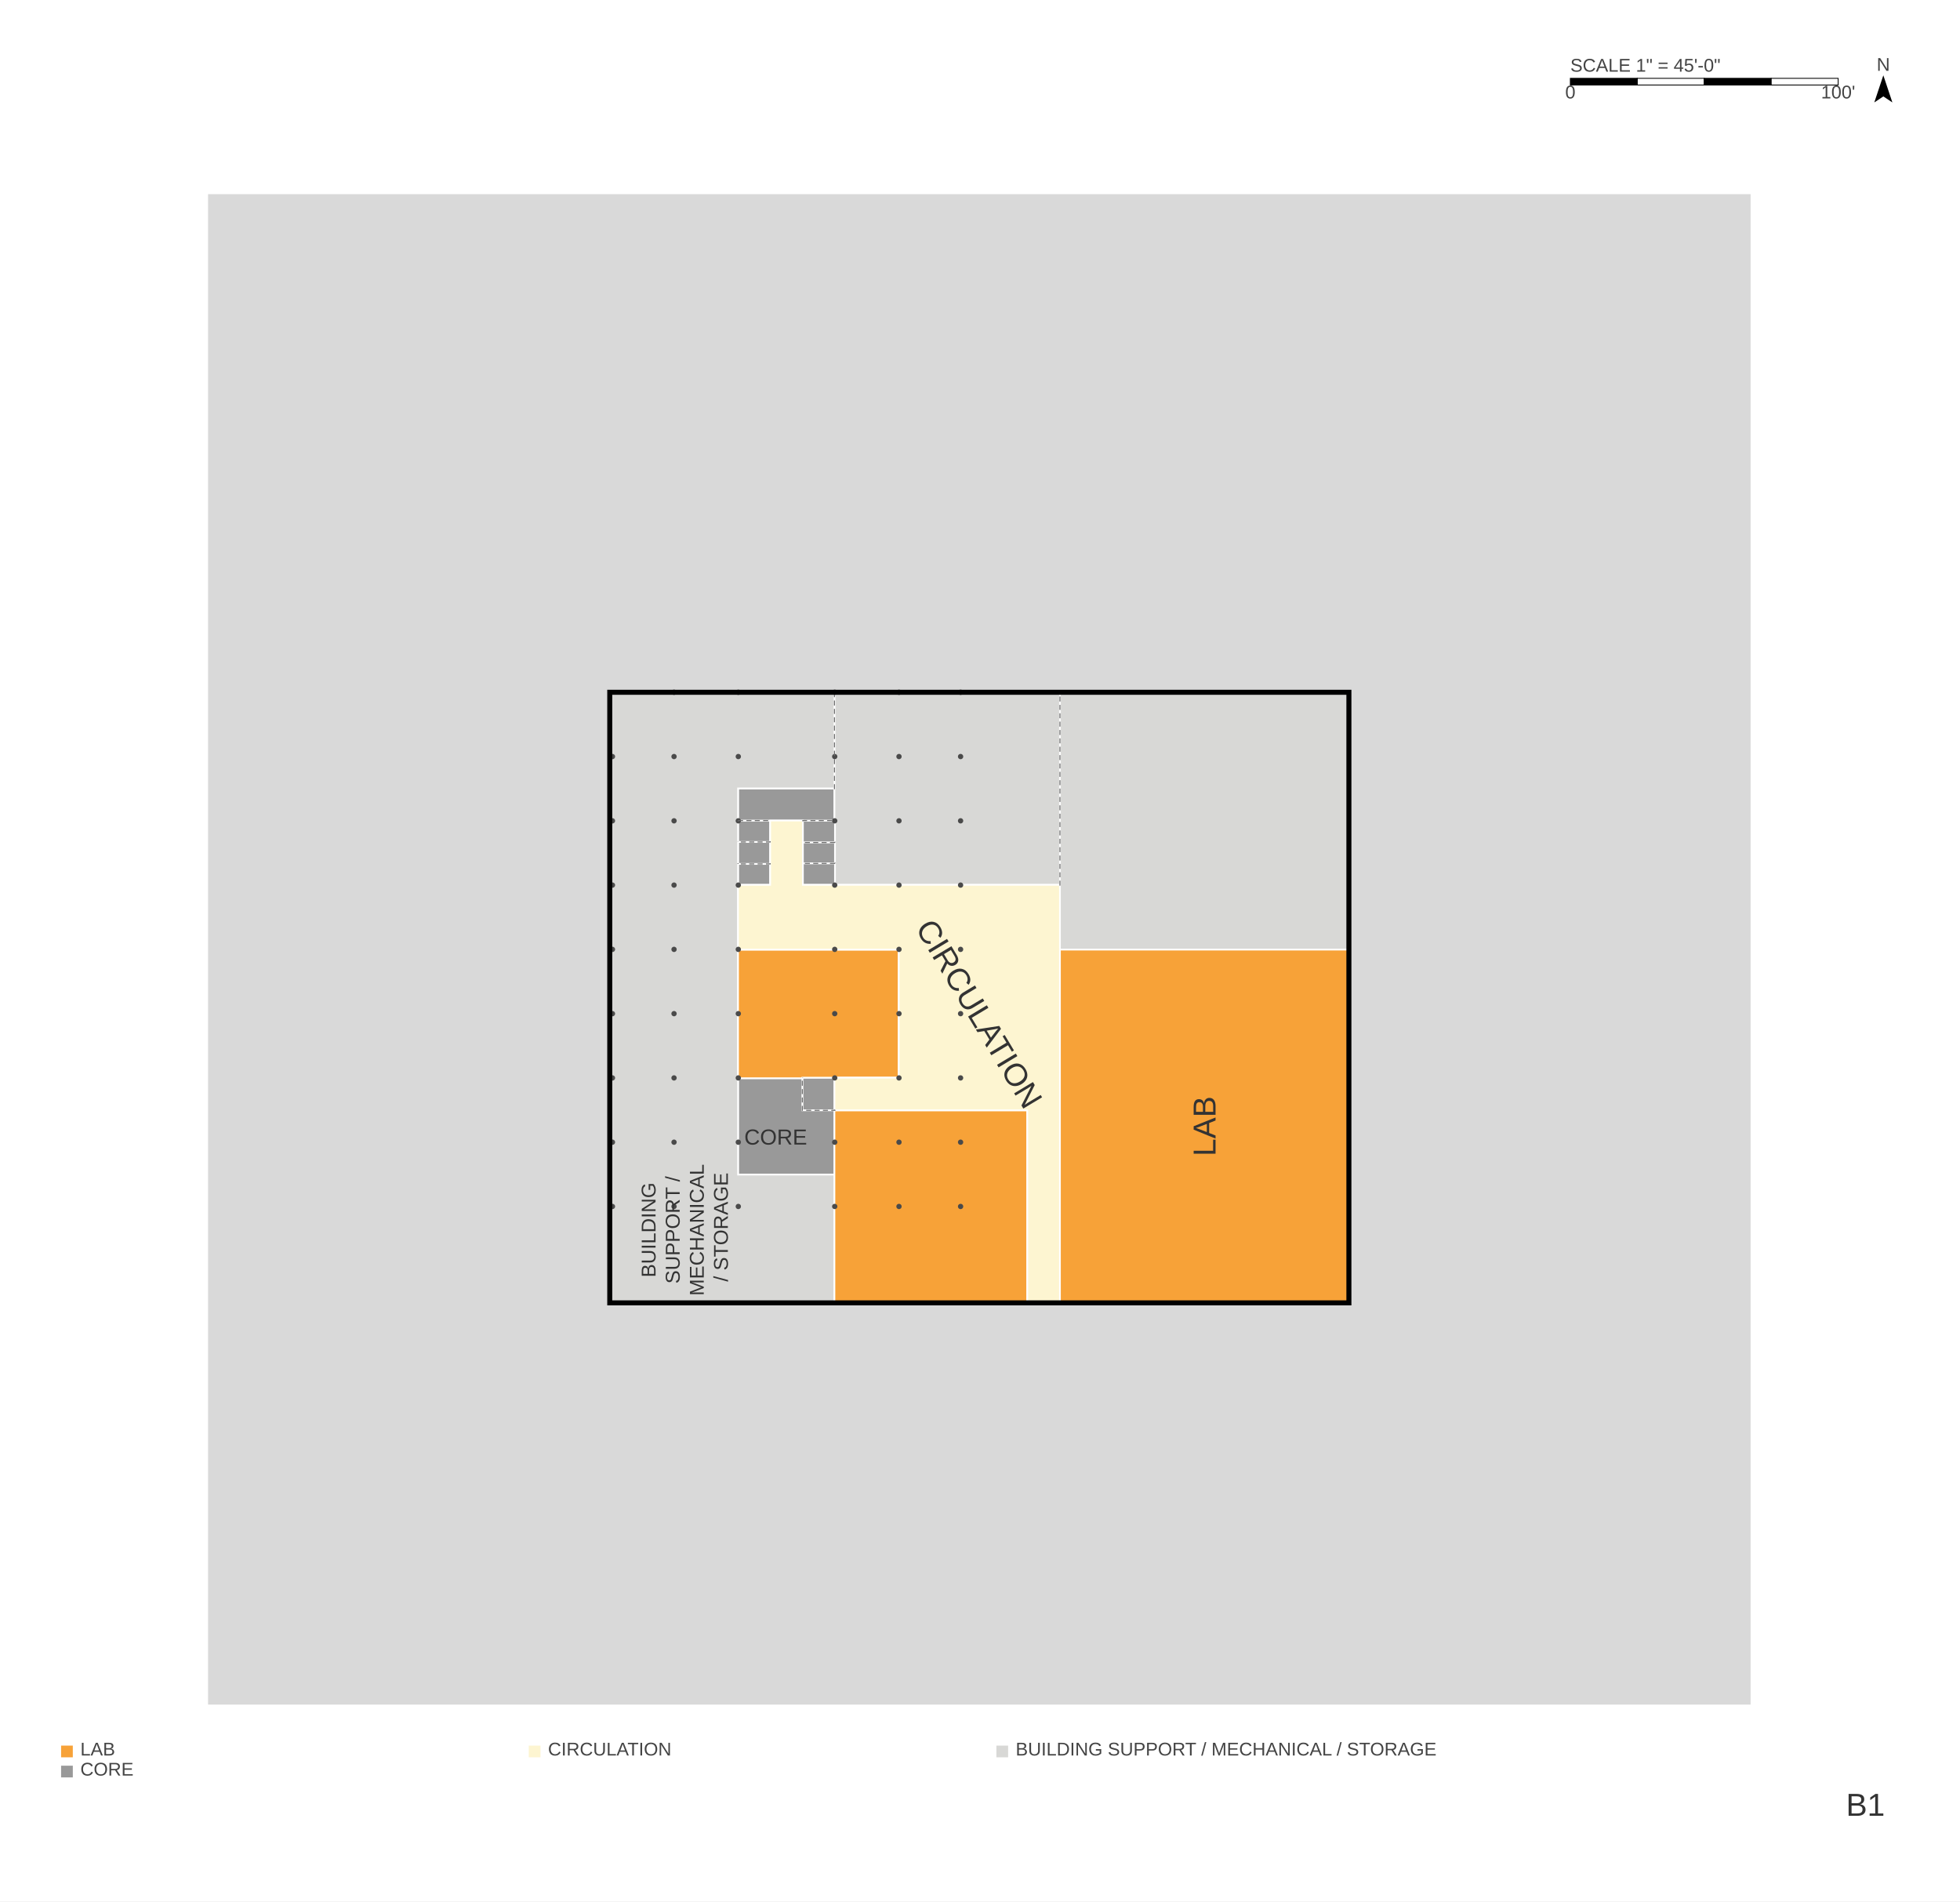
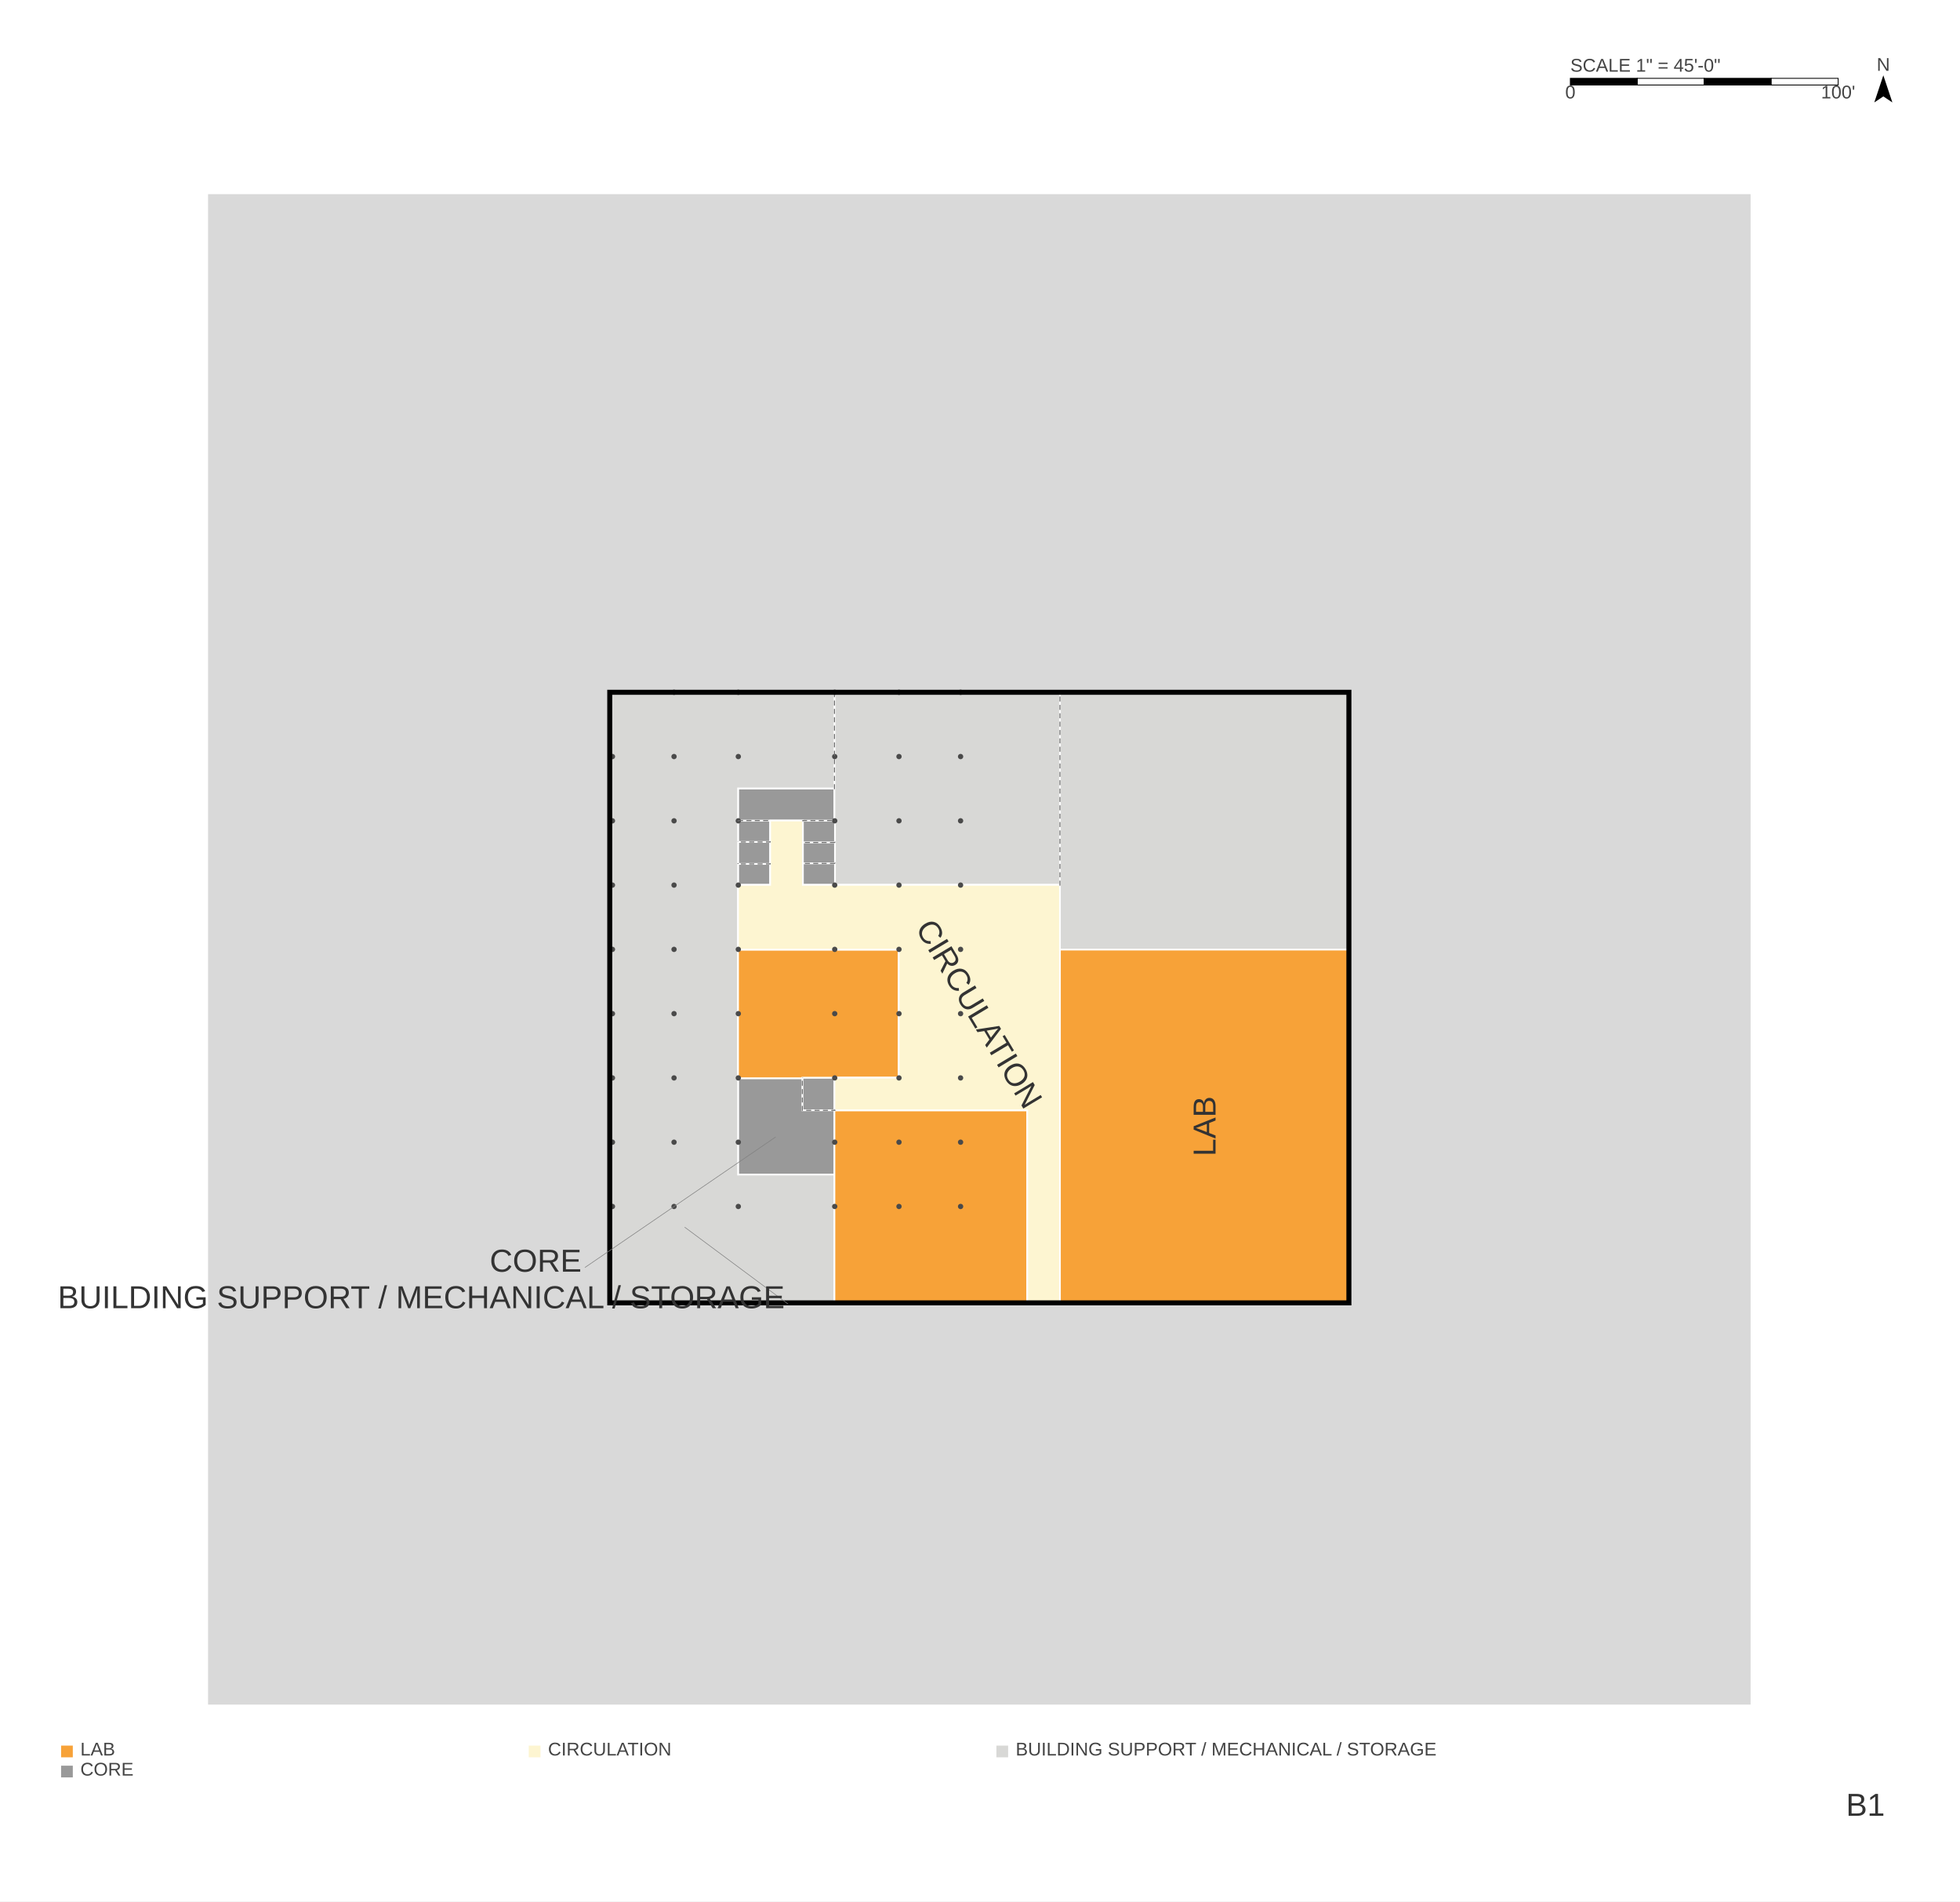
<svg xmlns="http://www.w3.org/2000/svg" width="1171" height="1136" viewBox="0 0 1171 1136">
  <rect width="100%" height="100%" fill="#FFFFFF" />
  <g id="BG_EARTH">
    <path id="PLN_B1_EARTH" fill="#D9D9D9" stroke="none" stroke-width="0" fill-rule="evenodd" d="M124.302,1018.399 L124.302,116 L1045.898,116 L1045.898,1018.399 Z" />
  </g>
  <g id="BG_SITE">
</g>
  <g id="BG_PROJECT_SITE">
</g>
  <g id="BG_SITE_EDGE">
</g>
  <g id="BG_CONTEXT_SHADOW">
</g>
  <g id="BG_CONTEXT">
</g>
  <g id="BG_TREE">
</g>
  <g id="BG_VEIL">
</g>
  <g id="PD_PROGRAM">
    <path id="PLN_B1_B01_BUILDING_SUPPORT_02" fill="#D8D8D6" stroke="#FFFFFF" stroke-width="1" fill-rule="evenodd" d="M805.898,413.596 L805.898,567.357 L633.26,567.357 L633.26,528.643 L633.26,413.596 Z" />
    <path id="PLN_B1_B01_CORE_08" fill="#999999" stroke="#FFFFFF" stroke-width="1" fill-rule="evenodd" d="M498.861,503.357 L479.659,503.357 L479.659,490.239 L498.861,490.239 Z" />
    <path id="PLN_B1_B01_CORE_06" fill="#999999" stroke="#FFFFFF" stroke-width="1" fill-rule="evenodd" d="M498.861,515.84 L479.659,515.84 L479.659,503.357 L498.861,503.357 Z" />
    <path id="PLN_B1_B01_CORE_04" fill="#999999" stroke="#FFFFFF" stroke-width="1" fill-rule="evenodd" d="M498.861,528.643 L479.659,528.643 L479.659,515.84 L498.861,515.84 Z" />
    <path id="PLN_B1_B01_CORE_07" fill="#999999" stroke="#FFFFFF" stroke-width="1" fill-rule="evenodd" d="M440.94,490.239 L460.142,490.239 L460.142,503.042 L440.94,503.042 Z" />
    <path id="PLN_B1_B01_CORE_05" fill="#999999" stroke="#FFFFFF" stroke-width="1" fill-rule="evenodd" d="M440.94,516.16 L440.94,503.042 L460.142,503.042 L460.142,516.16 Z" />
    <path id="PLN_B1_B01_CORE_03" fill="#999999" stroke="#FFFFFF" stroke-width="1" fill-rule="evenodd" d="M440.94,516.16 L460.142,516.16 L460.142,528.643 L440.94,528.643 Z" />
    <path id="PLN_B1_B01_CORE_02" fill="#999999" stroke="#FFFFFF" stroke-width="1" fill-rule="evenodd" d="M498.552,643.84 L498.546,663.352 L498.861,663.352 L498.861,663.357 L479.339,663.357 L479.339,643.84 Z" />
    <path id="PLN_B1_B01_CORE_01" fill="#999999" stroke="#FFFFFF" stroke-width="1" fill-rule="evenodd" d="M440.94,701.756 L440.94,644.16 L479.339,644.16 L479.339,663.357 L498.541,663.357 L498.541,701.756 Z" />
    <path id="PLN_B1_B01_CORE_09" fill="#999999" stroke="#FFFFFF" stroke-width="1" fill-rule="evenodd" d="M440.94,471.037 L498.541,471.037 L498.541,490.239 L479.659,490.239 L460.142,490.239 L440.94,490.239 Z" />
    <path id="PLN_B1_B01_BUILDING_SUPPORT_03" fill="#D8D8D6" stroke="#FFFFFF" stroke-width="1" fill-rule="evenodd" d="M498.541,413.596 L633.26,413.596 L633.26,528.643 L498.861,528.643 L498.861,515.84 L498.861,503.357 L498.861,490.239 L498.541,490.239 Z" />
    <path id="PLN_B1_B01_BUILDING_SUPPORT_01" fill="#D8D8D6" stroke="#FFFFFF" stroke-width="1" fill-rule="evenodd" d="M364.302,778.388 L364.302,413.596 L498.541,413.596 L498.541,471.037 L440.94,471.037 L440.94,490.239 L440.94,503.042 L440.94,516.16 L440.94,528.643 L440.94,567.357 L440.94,644.16 L440.94,701.756 L498.541,701.756 L498.541,778.399 L498.701,778.399 Z" />
    <path id="PLN_B1_B01_LAB_03" fill="#F7A238" stroke="#FFFFFF" stroke-width="1" fill-rule="evenodd" d="M440.94,644.16 L440.94,567.357 L498.712,567.357 L519.794,567.354 L536.94,567.352 L536.94,643.84 L498.552,643.84 L479.339,643.84 L479.339,644.16 Z" />
    <path id="PLN_B1_B01_LAB_01" fill="#F7A238" stroke="#FFFFFF" stroke-width="1" fill-rule="evenodd" d="M498.701,778.399 L498.541,778.399 L498.541,663.357 L498.861,663.357 L498.861,663.352 L613.743,663.352 L613.743,778.399 Z" />
    <path id="PLN_B1_B01_LAB_02" fill="#F7A238" stroke="#FFFFFF" stroke-width="1" fill-rule="evenodd" d="M805.898,778.399 L633.26,778.394 L633.26,567.357 L805.898,567.357 Z" />
    <path id="PLN_B1_B01_CIRCULATION_01" fill="#FDF5D1" stroke="#FFFFFF" stroke-width="1" fill-rule="evenodd" d="M633.26,528.643 L633.26,778.394 L633.1,778.394 L633.1,778.388 L613.903,778.399 L613.743,778.399 L613.743,663.352 L498.546,663.352 L498.552,643.84 L536.94,643.84 L536.94,567.352 L519.794,567.354 L498.712,567.357 L440.94,567.357 L440.94,528.643 L460.142,528.643 L460.142,490.239 L479.659,490.239 L479.659,528.643 Z" />
  </g>
  <g id="PD_STRUCTURE">
    <path id="PLN_B1_STRUCTURE_000" fill="#4A4A4A" stroke="none" stroke-width="0" fill-rule="evenodd" d="M572.302,720.798 L572.411,720.216 L572.767,719.667 L573.304,719.315 L573.895,719.197 L574.485,719.311 L575.027,719.66 L575.386,720.204 L575.498,720.792 L575.39,721.383 L575.036,721.922 L574.494,722.282 L573.904,722.398 L573.316,722.285 L572.774,721.931 L572.414,721.389 Z" />
    <path id="PLN_B1_STRUCTURE_001" fill="#4A4A4A" stroke="none" stroke-width="0" fill-rule="evenodd" d="M572.302,682.399 L572.411,681.812 L572.767,681.268 L573.304,680.911 L573.895,680.798 L574.485,680.906 L575.027,681.261 L575.386,681.8 L575.498,682.393 L575.39,682.984 L575.036,683.522 L574.494,683.883 L573.904,683.999 L573.316,683.886 L572.774,683.532 L572.414,682.99 Z" />
    <path id="PLN_B1_STRUCTURE_002" fill="#4A4A4A" stroke="none" stroke-width="0" fill-rule="evenodd" d="M572.302,644 L572.411,643.413 L572.767,642.869 L573.304,642.512 L573.895,642.399 L574.485,642.508 L575.027,642.862 L575.386,643.401 L575.498,643.994 L575.39,644.585 L575.036,645.124 L574.494,645.484 L573.904,645.595 L573.316,645.487 L572.772,645.131 L572.415,644.594 Z" />
    <path id="PLN_B1_STRUCTURE_003" fill="#4A4A4A" stroke="none" stroke-width="0" fill-rule="evenodd" d="M572.302,605.596 L572.411,605.014 L572.767,604.47 L573.304,604.113 L573.895,604 L574.485,604.109 L575.027,604.463 L575.386,605.002 L575.498,605.59 L575.39,606.186 L575.036,606.725 L574.494,607.085 L573.904,607.196 L573.316,607.088 L572.772,606.732 L572.415,606.195 Z" />
    <path id="PLN_B1_STRUCTURE_004" fill="#4A4A4A" stroke="none" stroke-width="0" fill-rule="evenodd" d="M572.302,567.197 L572.411,566.615 L572.767,566.071 L573.304,565.714 L573.895,565.596 L574.485,565.71 L575.027,566.064 L575.386,566.603 L575.498,567.191 L575.39,567.782 L575.036,568.326 L574.494,568.681 L573.904,568.797 L573.316,568.684 L572.772,568.333 L572.415,567.79 Z" />
    <path id="PLN_B1_STRUCTURE_005" fill="#4A4A4A" stroke="none" stroke-width="0" fill-rule="evenodd" d="M572.302,528.798 L572.411,528.216 L572.767,527.667 L573.304,527.315 L573.895,527.197 L574.485,527.311 L575.027,527.66 L575.386,528.204 L575.498,528.792 L575.39,529.383 L575.036,529.922 L574.494,530.282 L573.904,530.398 L573.316,530.285 L572.774,529.931 L572.414,529.389 Z" />
    <path id="PLN_B1_STRUCTURE_006" fill="#4A4A4A" stroke="none" stroke-width="0" fill-rule="evenodd" d="M572.302,490.399 L572.411,489.812 L572.767,489.268 L573.304,488.911 L573.895,488.798 L574.485,488.906 L575.027,489.261 L575.386,489.8 L575.498,490.393 L575.39,490.984 L575.036,491.522 L574.494,491.883 L573.904,491.999 L573.316,491.886 L572.772,491.53 L572.415,490.992 Z" />
    <path id="PLN_B1_STRUCTURE_007" fill="#4A4A4A" stroke="none" stroke-width="0" fill-rule="evenodd" d="M572.302,452 L572.411,451.413 L572.767,450.869 L573.304,450.512 L573.895,450.399 L574.485,450.508 L575.027,450.862 L575.386,451.401 L575.498,451.994 L575.39,452.585 L575.036,453.124 L574.494,453.484 L573.904,453.595 L573.316,453.487 L572.774,453.133 L572.414,452.591 Z" />
    <path id="PLN_B1_STRUCTURE_008" fill="#4A4A4A" stroke="none" stroke-width="0" fill-rule="evenodd" d="M572.302,413.596 L572.411,413.014 L572.767,412.47 L573.304,412.113 L573.895,412 L574.485,412.109 L575.027,412.463 L575.386,413.002 L575.498,413.59 L575.39,414.186 L575.036,414.725 L574.494,415.085 L573.904,415.196 L573.316,415.088 L572.774,414.734 L572.414,414.192 Z" />
    <path id="PLN_B1_STRUCTURE_009" fill="#4A4A4A" stroke="none" stroke-width="0" fill-rule="evenodd" d="M538.701,720.798 L538.587,721.38 L538.236,721.924 L537.694,722.281 L537.103,722.399 L536.518,722.285 L535.971,721.931 L535.617,721.392 L535.499,720.804 L535.613,720.213 L535.962,719.669 L536.509,719.314 L537.094,719.197 L537.682,719.311 L538.231,719.662 L538.583,720.204 Z" />
    <path id="PLN_B1_STRUCTURE_010" fill="#4A4A4A" stroke="none" stroke-width="0" fill-rule="evenodd" d="M500.302,720.798 L500.188,721.38 L499.832,721.924 L499.295,722.281 L498.704,722.399 L498.119,722.285 L497.572,721.931 L497.213,721.392 L497.101,720.804 L497.209,720.213 L497.563,719.669 L498.11,719.314 L498.695,719.197 L499.283,719.311 L499.825,719.66 L500.185,720.207 Z" />
    <path id="PLN_B1_STRUCTURE_011" fill="#4A4A4A" stroke="none" stroke-width="0" fill-rule="evenodd" d="M500.302,682.399 L500.188,682.981 L499.832,683.525 L499.295,683.882 L498.704,684 L498.119,683.886 L497.572,683.532 L497.213,682.992 L497.101,682.405 L497.209,681.809 L497.563,681.27 L498.11,680.909 L498.695,680.798 L499.283,680.906 L499.827,681.263 L500.184,681.8 Z" />
    <path id="PLN_B1_STRUCTURE_012" fill="#4A4A4A" stroke="none" stroke-width="0" fill-rule="evenodd" d="M538.701,682.399 L538.587,682.981 L538.236,683.525 L537.694,683.882 L537.103,684 L536.518,683.886 L535.971,683.532 L535.617,682.992 L535.499,682.405 L535.613,681.809 L535.962,681.27 L536.509,680.909 L537.094,680.798 L537.682,680.906 L538.231,681.263 L538.583,681.8 Z" />
    <path id="PLN_B1_STRUCTURE_013" fill="#4A4A4A" stroke="none" stroke-width="0" fill-rule="evenodd" d="M538.701,644 L538.587,644.582 L538.236,645.126 L537.694,645.483 L537.103,645.596 L536.518,645.487 L535.971,645.133 L535.617,644.594 L535.499,644.006 L535.613,643.41 L535.962,642.871 L536.509,642.511 L537.094,642.399 L537.682,642.508 L538.231,642.864 L538.583,643.401 Z" />
    <path id="PLN_B1_STRUCTURE_014" fill="#4A4A4A" stroke="none" stroke-width="0" fill-rule="evenodd" d="M500.302,644 L500.188,644.582 L499.832,645.126 L499.295,645.483 L498.704,645.596 L498.119,645.487 L497.572,645.133 L497.213,644.594 L497.101,644.006 L497.209,643.41 L497.563,642.871 L498.11,642.511 L498.695,642.399 L499.283,642.508 L499.827,642.864 L500.184,643.401 Z" />
    <path id="PLN_B1_STRUCTURE_015" fill="#4A4A4A" stroke="none" stroke-width="0" fill-rule="evenodd" d="M500.302,605.596 L500.188,606.183 L499.832,606.727 L499.295,607.084 L498.704,607.197 L498.119,607.088 L497.572,606.734 L497.213,606.195 L497.101,605.602 L497.209,605.011 L497.563,604.472 L498.11,604.112 L498.695,604.001 L499.283,604.109 L499.827,604.465 L500.184,605.002 Z" />
    <path id="PLN_B1_STRUCTURE_016" fill="#4A4A4A" stroke="none" stroke-width="0" fill-rule="evenodd" d="M538.701,605.596 L538.587,606.183 L538.236,606.727 L537.694,607.084 L537.103,607.197 L536.518,607.088 L535.971,606.734 L535.617,606.195 L535.499,605.602 L535.613,605.011 L535.962,604.472 L536.509,604.112 L537.094,604.001 L537.682,604.109 L538.229,604.463 L538.584,605.005 Z" />
    <path id="PLN_B1_STRUCTURE_017" fill="#4A4A4A" stroke="none" stroke-width="0" fill-rule="evenodd" d="M538.701,567.197 L538.587,567.779 L538.236,568.328 L537.694,568.68 L537.103,568.798 L536.518,568.684 L535.971,568.335 L535.617,567.79 L535.499,567.203 L535.613,566.612 L535.962,566.073 L536.509,565.713 L537.094,565.596 L537.682,565.71 L538.229,566.064 L538.584,566.606 Z" />
    <path id="PLN_B1_STRUCTURE_018" fill="#4A4A4A" stroke="none" stroke-width="0" fill-rule="evenodd" d="M500.302,567.197 L500.188,567.779 L499.832,568.328 L499.295,568.68 L498.704,568.798 L498.119,568.684 L497.572,568.335 L497.213,567.79 L497.101,567.203 L497.209,566.612 L497.563,566.073 L498.11,565.713 L498.695,565.596 L499.283,565.71 L499.825,566.064 L500.185,566.606 Z" />
    <path id="PLN_B1_STRUCTURE_019" fill="#4A4A4A" stroke="none" stroke-width="0" fill-rule="evenodd" d="M500.302,528.798 L500.188,529.38 L499.832,529.924 L499.295,530.281 L498.704,530.399 L498.119,530.285 L497.572,529.931 L497.213,529.392 L497.101,528.804 L497.209,528.213 L497.563,527.669 L498.11,527.314 L498.695,527.197 L499.283,527.311 L499.825,527.66 L500.185,528.207 Z" />
    <path id="PLN_B1_STRUCTURE_020" fill="#4A4A4A" stroke="none" stroke-width="0" fill-rule="evenodd" d="M538.701,528.798 L538.587,529.38 L538.236,529.924 L537.694,530.281 L537.103,530.399 L536.518,530.285 L535.971,529.931 L535.617,529.392 L535.499,528.804 L535.613,528.213 L535.962,527.669 L536.509,527.314 L537.094,527.197 L537.682,527.311 L538.229,527.66 L538.584,528.207 Z" />
    <path id="PLN_B1_STRUCTURE_021" fill="#4A4A4A" stroke="none" stroke-width="0" fill-rule="evenodd" d="M538.701,490.399 L538.587,490.981 L538.236,491.525 L537.694,491.882 L537.103,492 L536.518,491.886 L535.971,491.532 L535.617,490.992 L535.499,490.405 L535.613,489.809 L535.962,489.27 L536.509,488.909 L537.094,488.798 L537.682,488.906 L538.229,489.261 L538.584,489.803 Z" />
    <path id="PLN_B1_STRUCTURE_022" fill="#4A4A4A" stroke="none" stroke-width="0" fill-rule="evenodd" d="M500.302,490.399 L500.188,490.981 L499.832,491.525 L499.295,491.882 L498.704,492 L498.119,491.886 L497.572,491.532 L497.213,490.992 L497.101,490.405 L497.209,489.809 L497.563,489.27 L498.11,488.909 L498.695,488.798 L499.283,488.906 L499.825,489.261 L500.185,489.803 Z" />
    <path id="PLN_B1_STRUCTURE_023" fill="#4A4A4A" stroke="none" stroke-width="0" fill-rule="evenodd" d="M500.302,452 L500.188,452.582 L499.832,453.126 L499.295,453.483 L498.704,453.596 L498.119,453.487 L497.572,453.133 L497.213,452.594 L497.101,452.006 L497.209,451.41 L497.563,450.871 L498.11,450.511 L498.695,450.399 L499.283,450.508 L499.825,450.862 L500.185,451.404 Z" />
    <path id="PLN_B1_STRUCTURE_024" fill="#4A4A4A" stroke="none" stroke-width="0" fill-rule="evenodd" d="M538.701,452 L538.587,452.582 L538.236,453.126 L537.694,453.483 L537.103,453.596 L536.518,453.487 L535.971,453.133 L535.617,452.594 L535.499,452.006 L535.613,451.41 L535.962,450.871 L536.509,450.511 L537.094,450.399 L537.682,450.508 L538.229,450.862 L538.584,451.404 Z" />
    <path id="PLN_B1_STRUCTURE_025" fill="#4A4A4A" stroke="none" stroke-width="0" fill-rule="evenodd" d="M538.701,413.596 L538.587,414.183 L538.236,414.727 L537.694,415.084 L537.103,415.197 L536.518,415.088 L535.971,414.734 L535.617,414.195 L535.499,413.602 L535.613,413.011 L535.962,412.472 L536.509,412.112 L537.094,412.001 L537.682,412.109 L538.229,412.463 L538.584,413.005 Z" />
    <path id="PLN_B1_STRUCTURE_026" fill="#4A4A4A" stroke="none" stroke-width="0" fill-rule="evenodd" d="M500.302,413.596 L500.188,414.183 L499.832,414.727 L499.295,415.084 L498.704,415.197 L498.119,415.088 L497.572,414.734 L497.213,414.195 L497.101,413.602 L497.209,413.011 L497.563,412.472 L498.11,412.112 L498.695,412.001 L499.283,412.109 L499.825,412.463 L500.185,413.005 Z" />
    <path id="PLN_B1_STRUCTURE_027" fill="#4A4A4A" stroke="none" stroke-width="0" fill-rule="evenodd" d="M404.302,413.596 L404.188,414.183 L403.832,414.727 L403.295,415.084 L402.704,415.197 L402.119,415.088 L401.572,414.734 L401.213,414.195 L401.101,413.602 L401.209,413.011 L401.563,412.472 L402.11,412.112 L402.695,412.001 L403.283,412.109 L403.825,412.463 L404.185,413.005 Z" />
    <path id="PLN_B1_STRUCTURE_028" fill="#4A4A4A" stroke="none" stroke-width="0" fill-rule="evenodd" d="M442.701,413.596 L442.587,414.183 L442.236,414.727 L441.694,415.084 L441.103,415.197 L440.518,415.088 L439.971,414.734 L439.617,414.195 L439.499,413.602 L439.613,413.011 L439.962,412.472 L440.509,412.112 L441.094,412.001 L441.682,412.109 L442.229,412.463 L442.584,413.005 Z" />
    <path id="PLN_B1_STRUCTURE_029" fill="#4A4A4A" stroke="none" stroke-width="0" fill-rule="evenodd" d="M442.701,452 L442.587,452.582 L442.236,453.126 L441.694,453.483 L441.103,453.596 L440.518,453.487 L439.971,453.133 L439.617,452.594 L439.499,452.006 L439.613,451.41 L439.962,450.871 L440.509,450.511 L441.094,450.399 L441.682,450.508 L442.229,450.862 L442.584,451.404 Z" />
    <path id="PLN_B1_STRUCTURE_030" fill="#4A4A4A" stroke="none" stroke-width="0" fill-rule="evenodd" d="M404.302,452 L404.188,452.582 L403.832,453.126 L403.295,453.483 L402.704,453.596 L402.119,453.487 L401.572,453.133 L401.213,452.594 L401.101,452.006 L401.209,451.41 L401.563,450.871 L402.11,450.511 L402.695,450.399 L403.283,450.508 L403.825,450.862 L404.185,451.404 Z" />
    <path id="PLN_B1_STRUCTURE_031" fill="#4A4A4A" stroke="none" stroke-width="0" fill-rule="evenodd" d="M404.302,490.399 L404.188,490.981 L403.832,491.525 L403.295,491.882 L402.704,492 L402.119,491.886 L401.572,491.532 L401.213,490.992 L401.101,490.405 L401.209,489.809 L401.563,489.27 L402.11,488.909 L402.695,488.798 L403.283,488.906 L403.825,489.261 L404.185,489.803 Z" />
    <path id="PLN_B1_STRUCTURE_032" fill="#4A4A4A" stroke="none" stroke-width="0" fill-rule="evenodd" d="M442.701,490.399 L442.587,490.981 L442.236,491.525 L441.694,491.882 L441.103,492 L440.518,491.886 L439.971,491.532 L439.617,490.992 L439.499,490.405 L439.613,489.809 L439.962,489.27 L440.509,488.909 L441.094,488.798 L441.682,488.906 L442.229,489.261 L442.584,489.803 Z" />
    <path id="PLN_B1_STRUCTURE_033" fill="#4A4A4A" stroke="none" stroke-width="0" fill-rule="evenodd" d="M442.701,528.798 L442.587,529.38 L442.236,529.924 L441.694,530.281 L441.103,530.399 L440.518,530.285 L439.971,529.931 L439.617,529.392 L439.499,528.804 L439.613,528.213 L439.962,527.669 L440.509,527.314 L441.094,527.197 L441.682,527.311 L442.231,527.662 L442.583,528.204 Z" />
    <path id="PLN_B1_STRUCTURE_034" fill="#4A4A4A" stroke="none" stroke-width="0" fill-rule="evenodd" d="M404.302,528.798 L404.188,529.38 L403.832,529.924 L403.295,530.281 L402.704,530.399 L402.119,530.285 L401.572,529.931 L401.213,529.392 L401.101,528.804 L401.209,528.213 L401.563,527.669 L402.11,527.314 L402.695,527.197 L403.283,527.311 L403.825,527.66 L404.185,528.207 Z" />
    <path id="PLN_B1_STRUCTURE_035" fill="#4A4A4A" stroke="none" stroke-width="0" fill-rule="evenodd" d="M404.302,567.197 L404.188,567.779 L403.832,568.328 L403.295,568.68 L402.704,568.798 L402.119,568.684 L401.572,568.335 L401.213,567.79 L401.101,567.203 L401.209,566.612 L401.563,566.073 L402.11,565.713 L402.695,565.596 L403.283,565.71 L403.825,566.064 L404.185,566.606 Z" />
    <path id="PLN_B1_STRUCTURE_036" fill="#4A4A4A" stroke="none" stroke-width="0" fill-rule="evenodd" d="M442.701,567.197 L442.587,567.779 L442.236,568.328 L441.694,568.68 L441.103,568.798 L440.518,568.684 L439.971,568.335 L439.617,567.79 L439.499,567.203 L439.613,566.612 L439.962,566.073 L440.509,565.713 L441.094,565.596 L441.682,565.71 L442.229,566.064 L442.584,566.606 Z" />
    <path id="PLN_B1_STRUCTURE_037" fill="#4A4A4A" stroke="none" stroke-width="0" fill-rule="evenodd" d="M442.701,605.596 L442.587,606.183 L442.236,606.727 L441.694,607.084 L441.103,607.197 L440.518,607.088 L439.971,606.734 L439.617,606.195 L439.499,605.602 L439.613,605.011 L439.962,604.472 L440.509,604.112 L441.094,604.001 L441.682,604.109 L442.231,604.465 L442.583,605.002 Z" />
    <path id="PLN_B1_STRUCTURE_038" fill="#4A4A4A" stroke="none" stroke-width="0" fill-rule="evenodd" d="M404.302,605.596 L404.188,606.183 L403.832,606.727 L403.295,607.084 L402.704,607.197 L402.119,607.088 L401.572,606.734 L401.213,606.195 L401.101,605.602 L401.209,605.011 L401.563,604.472 L402.11,604.112 L402.695,604.001 L403.283,604.109 L403.825,604.463 L404.185,605.005 Z" />
    <path id="PLN_B1_STRUCTURE_039" fill="#4A4A4A" stroke="none" stroke-width="0" fill-rule="evenodd" d="M404.302,644 L404.188,644.582 L403.832,645.126 L403.295,645.483 L402.704,645.596 L402.119,645.487 L401.572,645.133 L401.213,644.594 L401.101,644.006 L401.209,643.41 L401.563,642.871 L402.11,642.511 L402.695,642.399 L403.283,642.508 L403.825,642.862 L404.185,643.404 Z" />
    <path id="PLN_B1_STRUCTURE_040" fill="#4A4A4A" stroke="none" stroke-width="0" fill-rule="evenodd" d="M442.701,644 L442.587,644.582 L442.236,645.126 L441.694,645.483 L441.103,645.596 L440.518,645.487 L439.971,645.133 L439.617,644.594 L439.499,644.006 L439.613,643.41 L439.962,642.871 L440.509,642.511 L441.094,642.399 L441.682,642.508 L442.231,642.864 L442.583,643.401 Z" />
    <path id="PLN_B1_STRUCTURE_041" fill="#4A4A4A" stroke="none" stroke-width="0" fill-rule="evenodd" d="M442.701,682.399 L442.587,682.981 L442.236,683.525 L441.694,683.882 L441.103,684 L440.518,683.886 L439.971,683.532 L439.617,682.992 L439.499,682.405 L439.613,681.809 L439.962,681.27 L440.509,680.909 L441.094,680.798 L441.682,680.906 L442.231,681.263 L442.583,681.8 Z" />
    <path id="PLN_B1_STRUCTURE_042" fill="#4A4A4A" stroke="none" stroke-width="0" fill-rule="evenodd" d="M404.302,682.399 L404.188,682.981 L403.832,683.525 L403.295,683.882 L402.704,684 L402.119,683.886 L401.572,683.532 L401.213,682.992 L401.101,682.405 L401.209,681.809 L401.563,681.27 L402.11,680.909 L402.695,680.798 L403.283,680.906 L403.825,681.261 L404.185,681.803 Z" />
    <path id="PLN_B1_STRUCTURE_043" fill="#4A4A4A" stroke="none" stroke-width="0" fill-rule="evenodd" d="M404.302,720.798 L404.188,721.38 L403.832,721.924 L403.295,722.281 L402.704,722.399 L402.119,722.285 L401.572,721.931 L401.213,721.392 L401.101,720.804 L401.209,720.213 L401.563,719.669 L402.11,719.314 L402.695,719.197 L403.283,719.311 L403.825,719.66 L404.185,720.207 Z" />
    <path id="PLN_B1_STRUCTURE_044" fill="#4A4A4A" stroke="none" stroke-width="0" fill-rule="evenodd" d="M442.701,720.798 L442.587,721.38 L442.236,721.924 L441.694,722.281 L441.103,722.399 L440.518,722.285 L439.971,721.931 L439.617,721.392 L439.499,720.804 L439.613,720.213 L439.962,719.669 L440.509,719.314 L441.094,719.197 L441.682,719.311 L442.231,719.662 L442.583,720.204 Z" />
    <path id="PLN_B1_STRUCTURE_045" fill="#4A4A4A" stroke="none" stroke-width="0" fill-rule="evenodd" d="M367.499,720.798 L367.39,721.38 L367.034,721.924 L366.497,722.281 L365.901,722.399 L365.316,722.285 L364.774,721.931 L364.415,721.392 L364.303,720.804 L364.411,720.213 L364.765,719.669 L365.307,719.314 L365.892,719.197 L366.485,719.311 L367.027,719.66 L367.387,720.207 Z" />
    <path id="PLN_B1_STRUCTURE_046" fill="#4A4A4A" stroke="none" stroke-width="0" fill-rule="evenodd" d="M367.499,682.399 L367.39,682.981 L367.034,683.525 L366.497,683.882 L365.901,684 L365.316,683.886 L364.774,683.532 L364.415,682.992 L364.303,682.405 L364.411,681.809 L364.765,681.27 L365.307,680.909 L365.892,680.798 L366.485,680.906 L367.029,681.263 L367.386,681.8 Z" />
    <path id="PLN_B1_STRUCTURE_047" fill="#4A4A4A" stroke="none" stroke-width="0" fill-rule="evenodd" d="M367.499,644 L367.39,644.582 L367.034,645.126 L366.497,645.483 L365.901,645.596 L365.316,645.487 L364.774,645.133 L364.415,644.594 L364.303,644.006 L364.411,643.41 L364.765,642.871 L365.307,642.511 L365.892,642.399 L366.485,642.508 L367.027,642.862 L367.387,643.404 Z" />
    <path id="PLN_B1_STRUCTURE_048" fill="#4A4A4A" stroke="none" stroke-width="0" fill-rule="evenodd" d="M367.499,605.596 L367.39,606.183 L367.034,606.727 L366.497,607.084 L365.901,607.197 L365.316,607.088 L364.774,606.734 L364.415,606.195 L364.303,605.602 L364.411,605.011 L364.765,604.472 L365.307,604.112 L365.892,604.001 L366.485,604.109 L367.027,604.463 L367.387,605.005 Z" />
    <path id="PLN_B1_STRUCTURE_049" fill="#4A4A4A" stroke="none" stroke-width="0" fill-rule="evenodd" d="M367.499,567.197 L367.39,567.779 L367.034,568.328 L366.497,568.68 L365.901,568.798 L365.316,568.684 L364.774,568.335 L364.415,567.79 L364.303,567.203 L364.411,566.612 L364.765,566.073 L365.307,565.713 L365.892,565.596 L366.485,565.71 L367.027,566.064 L367.387,566.606 Z" />
    <path id="PLN_B1_STRUCTURE_050" fill="#4A4A4A" stroke="none" stroke-width="0" fill-rule="evenodd" d="M367.499,528.798 L367.39,529.38 L367.034,529.924 L366.497,530.281 L365.901,530.399 L365.316,530.285 L364.774,529.931 L364.415,529.392 L364.303,528.804 L364.411,528.213 L364.765,527.669 L365.307,527.314 L365.892,527.197 L366.485,527.311 L367.029,527.662 L367.386,528.204 Z" />
    <path id="PLN_B1_STRUCTURE_051" fill="#4A4A4A" stroke="none" stroke-width="0" fill-rule="evenodd" d="M367.499,490.399 L367.39,490.981 L367.034,491.525 L366.497,491.882 L365.901,492 L365.316,491.886 L364.774,491.532 L364.415,490.992 L364.303,490.405 L364.411,489.809 L364.765,489.27 L365.307,488.909 L365.892,488.798 L366.485,488.906 L367.027,489.261 L367.387,489.803 Z" />
    <path id="PLN_B1_STRUCTURE_052" fill="#4A4A4A" stroke="none" stroke-width="0" fill-rule="evenodd" d="M367.499,452 L367.39,452.582 L367.034,453.126 L366.497,453.483 L365.901,453.596 L365.316,453.487 L364.774,453.133 L364.415,452.594 L364.303,452.006 L364.411,451.41 L364.765,450.871 L365.307,450.511 L365.892,450.399 L366.485,450.508 L367.029,450.864 L367.386,451.401 Z" />
  </g>
  <g id="PD_FURNITURE">
</g>
  <g id="PD_INTERIOR">
</g>
  <g id="PD_SCREEN">
</g>
  <g id="PD_MASSING">
</g>
  <g id="PD_VOID">
</g>
  <g id="PD_GRID">
    <path id="PLN_B1_GRID_001" fill="none" stroke="#6E6E6E" stroke-width="0.6" stroke-dasharray="3 2" fill-rule="evenodd" d="M633.26,529.123 L633.26,528.643 L633.26,413.596 L633.74,413.596" />
    <path id="PLN_B1_GRID_002" fill="none" stroke="#6E6E6E" stroke-width="0.6" stroke-dasharray="3 2" fill-rule="evenodd" d="M498.541,413.596 L499.021,413.596 M498.541,471.517 L498.541,413.596" />
    <path id="PLN_B1_GRID_003" fill="none" stroke="#6E6E6E" stroke-width="0.6" stroke-dasharray="3 2" fill-rule="evenodd" d="M498.861,503.357 L479.659,503.357 L479.659,502.877 M498.861,502.877 L498.861,503.357" />
    <path id="PLN_B1_GRID_004" fill="none" stroke="#6E6E6E" stroke-width="0.6" stroke-dasharray="3 2" fill-rule="evenodd" d="M479.659,490.719 L479.659,490.239 L498.861,490.239 L498.861,490.594" />
    <path id="PLN_B1_GRID_005" fill="none" stroke="#6E6E6E" stroke-width="0.6" stroke-dasharray="3 2" fill-rule="evenodd" d="M498.861,515.84 L479.659,515.84 L479.659,515.36 M498.861,515.36 L498.861,515.84" />
    <path id="PLN_B1_GRID_006" fill="none" stroke="#6E6E6E" stroke-width="0.6" stroke-dasharray="3 2" fill-rule="evenodd" d="M460.142,502.562 L460.142,503.042 L440.94,503.042 L440.94,502.562" />
    <path id="PLN_B1_GRID_007" fill="none" stroke="#6E6E6E" stroke-width="0.6" stroke-dasharray="3 2" fill-rule="evenodd" d="M440.94,490.239 L460.142,490.239 L460.142,490.719 M440.94,490.719 L440.94,490.239" />
    <path id="PLN_B1_GRID_008" fill="none" stroke="#6E6E6E" stroke-width="0.6" stroke-dasharray="3 2" fill-rule="evenodd" d="M440.94,516.16 L440.94,515.68 M460.142,515.68 L460.142,516.16 L440.94,516.16" />
    <path id="PLN_B1_GRID_009" fill="none" stroke="#6E6E6E" stroke-width="0.6" stroke-dasharray="3 2" fill-rule="evenodd" d="M498.546,662.877 L498.546,663.352 L498.861,663.352 L498.861,663.357 L479.339,663.357 L479.339,643.84 L479.694,643.84" />
  </g>
  <g id="PD_OVERHEAD">
</g>
  <g id="PD_OUTLINE">
    <path id="PLN_B1_OUTLINE" fill="none" stroke="#000000" stroke-width="3" fill-rule="evenodd" d="M633.1,778.394 L633.1,778.388 L613.903,778.399 L498.701,778.399 L364.302,778.388 L364.302,413.596 L805.898,413.596 L805.898,778.399 Z" />
  </g>
  <g id="FACADE">
</g>
  <g id="BG_SITE_LABELS">
</g>
  <g id="PD_LABELS">
-     <text id="PLN_B1_B01_CORE_01_LBL" x="463.44" y="683.808" font-family="Futura PT, Futura, Arial, sans-serif" font-weight="normal" font-size="13" text-anchor="middle" fill="#333333">
-       <tspan x="463.44" dy="0">CORE</tspan>
+     <path id="PLN_B1_B01_CORE_01_LDR" fill="none" stroke="#808080" stroke-width="0.35" fill-rule="evenodd" d="M463.44,679.258 L349.448,757.273" />
+     <text id="PLN_B1_B01_CORE_01_LBL" x="347.448" y="759.773" font-family="Futura PT, Futura, Arial, sans-serif" font-weight="normal" font-size="19" text-anchor="end" fill="#333333">
+       <tspan x="347.448" dy="0">CORE</tspan>
    </text>
-     <text id="PLN_B1_B01_BUILDING_SUPPORT_01_LBL" x="409.058" y="715.755" font-family="Futura PT, Futura, Arial, sans-serif" font-weight="normal" font-size="12" text-anchor="middle" fill="#333333" transform="rotate(-90 409.058 733.155)">
-       <tspan x="409.058" dy="0">BUILDING</tspan>
-       <tspan x="409.058" dy="14.4">SUPPORT /</tspan>
-       <tspan x="409.058" dy="14.4">MECHANICAL</tspan>
-       <tspan x="409.058" dy="14.4">/ STORAGE</tspan>
+     <path id="PLN_B1_B01_BUILDING_SUPPORT_01_LDR" fill="none" stroke="#808080" stroke-width="0.35" fill-rule="evenodd" d="M409.058,733.155 L470.83,779.088" />
+     <text id="PLN_B1_B01_BUILDING_SUPPORT_01_LBL" x="468.83" y="781.588" font-family="Futura PT, Futura, Arial, sans-serif" font-weight="normal" font-size="19" text-anchor="end" fill="#333333">
+       <tspan x="468.83" dy="0">BUILDING SUPPORT / MECHANICAL / STORAGE</tspan>
    </text>
    <text id="PLN_B1_B01_LAB_02_LBL" x="719.579" y="679.525" font-family="Futura PT, Futura, Arial, sans-serif" font-weight="normal" font-size="19" text-anchor="middle" fill="#333333" transform="rotate(-90 719.579 672.875)">
      <tspan x="719.579" dy="0">LAB</tspan>
    </text>
    <text id="PLN_B1_B01_CIRCULATION_01_LBL" x="585.1" y="612.248" font-family="Futura PT, Futura, Arial, sans-serif" font-weight="normal" font-size="19" text-anchor="middle" fill="#333333" transform="rotate(59.032 585.1 605.598)">
      <tspan x="585.1" dy="0">CIRCULATION</tspan>
    </text>
  </g>
  <g id="PD_LEGEND">
    <path id="PLN_B1_LEGEND_LAB" fill="#F7A238" stroke="#FFFFFF" stroke-width="1" fill-rule="evenodd" d="M36,1042.399 L44,1042.399 L44,1050.399 L36,1050.399 Z" />
    <text id="PLN_B1_LEGEND_LAB_TXT" x="48" y="1048.799" font-family="Futura PT, Futura, Arial, sans-serif" font-weight="normal" font-size="11" text-anchor="start" fill="#444444">
      <tspan x="48" dy="0">LAB</tspan>
    </text>
    <path id="PLN_B1_LEGEND_CIRCULATION" fill="#FDF5D1" stroke="#FFFFFF" stroke-width="1" fill-rule="evenodd" d="M315.4,1042.399 L323.4,1042.399 L323.4,1050.399 L315.4,1050.399 Z" />
    <text id="PLN_B1_LEGEND_CIRCULATION_TXT" x="327.4" y="1048.799" font-family="Futura PT, Futura, Arial, sans-serif" font-weight="normal" font-size="11" text-anchor="start" fill="#444444">
      <tspan x="327.4" dy="0">CIRCULATION</tspan>
    </text>
    <path id="PLN_B1_LEGEND_BUILDING_SUPPORT" fill="#D8D8D6" stroke="#FFFFFF" stroke-width="1" fill-rule="evenodd" d="M594.8,1042.399 L602.8,1042.399 L602.8,1050.399 L594.8,1050.399 Z" />
    <text id="PLN_B1_LEGEND_BUILDING_SUPPORT_TXT" x="606.8" y="1048.799" font-family="Futura PT, Futura, Arial, sans-serif" font-weight="normal" font-size="11" text-anchor="start" fill="#444444">
      <tspan x="606.8" dy="0">BUILDING SUPPORT / MECHANICAL / STORAGE</tspan>
    </text>
    <path id="PLN_B1_LEGEND_CORE" fill="#999999" stroke="#FFFFFF" stroke-width="1" fill-rule="evenodd" d="M36,1054.399 L44,1054.399 L44,1062.399 L36,1062.399 Z" />
    <text id="PLN_B1_LEGEND_CORE_TXT" x="48" y="1060.799" font-family="Futura PT, Futura, Arial, sans-serif" font-weight="normal" font-size="11" text-anchor="start" fill="#444444">
      <tspan x="48" dy="0">CORE</tspan>
    </text>
  </g>
  <g id="PD_ANNOTATION">
    <text id="PLN_B1_NORTH_TXT" x="1125.2" y="42.3" font-family="Futura PT, Futura, Arial, sans-serif" font-weight="normal" font-size="11" text-anchor="middle" fill="#444444">
      <tspan x="1125.2" dy="0">N</tspan>
    </text>
    <path id="PLN_B1_NORTH" fill="#000000" stroke="none" stroke-width="0" fill-rule="evenodd" d="M1125.2,45 L1130.6,61.2 L1125.2,57.6 L1119.8,61.2 Z" />
    <path id="PLN_B1_SCALEBAR_1" fill="#000000" stroke="#000000" stroke-width="0.5" fill-rule="evenodd" d="M938.2,46.8 L978.2,46.8 L978.2,50.8 L938.2,50.8 Z" />
    <path id="PLN_B1_SCALEBAR_2" fill="#FFFFFF" stroke="#000000" stroke-width="0.5" fill-rule="evenodd" d="M978.2,46.8 L1018.2,46.8 L1018.2,50.8 L978.2,50.8 Z" />
    <path id="PLN_B1_SCALEBAR_3" fill="#000000" stroke="#000000" stroke-width="0.5" fill-rule="evenodd" d="M1018.2,46.8 L1058.2,46.8 L1058.2,50.8 L1018.2,50.8 Z" />
    <path id="PLN_B1_SCALEBAR_4" fill="#FFFFFF" stroke="#000000" stroke-width="0.5" fill-rule="evenodd" d="M1058.2,46.8 L1098.2,46.8 L1098.2,50.8 L1058.2,50.8 Z" />
    <text id="PLN_B1_SCALEBAR_0" x="938.2" y="58.8" font-family="Futura PT, Futura, Arial, sans-serif" font-weight="normal" font-size="11" text-anchor="middle" fill="#444444">
      <tspan x="938.2" dy="0">0</tspan>
    </text>
    <text id="PLN_B1_SCALEBAR_END" x="1098.2" y="58.8" font-family="Futura PT, Futura, Arial, sans-serif" font-weight="normal" font-size="11" text-anchor="middle" fill="#444444">
      <tspan x="1098.2" dy="0">100'</tspan>
    </text>
    <text id="PLN_B1_SCALE" x="938.2" y="42.8" font-family="Futura PT, Futura, Arial, sans-serif" font-weight="normal" font-size="11" text-anchor="start" fill="#444444">
      <tspan x="938.2" dy="0">SCALE 1" = 45'-0"</tspan>
    </text>
    <text id="PLN_B1_TITLE" x="1114.51" y="1084.849" font-family="Futura PT, Futura, Arial, sans-serif" font-weight="normal" font-size="19" text-anchor="middle" fill="#333333">
      <tspan x="1114.51" dy="0">B1</tspan>
    </text>
  </g>
  <g id="PD_PROPERTY_LINE">
</g>
</svg>
